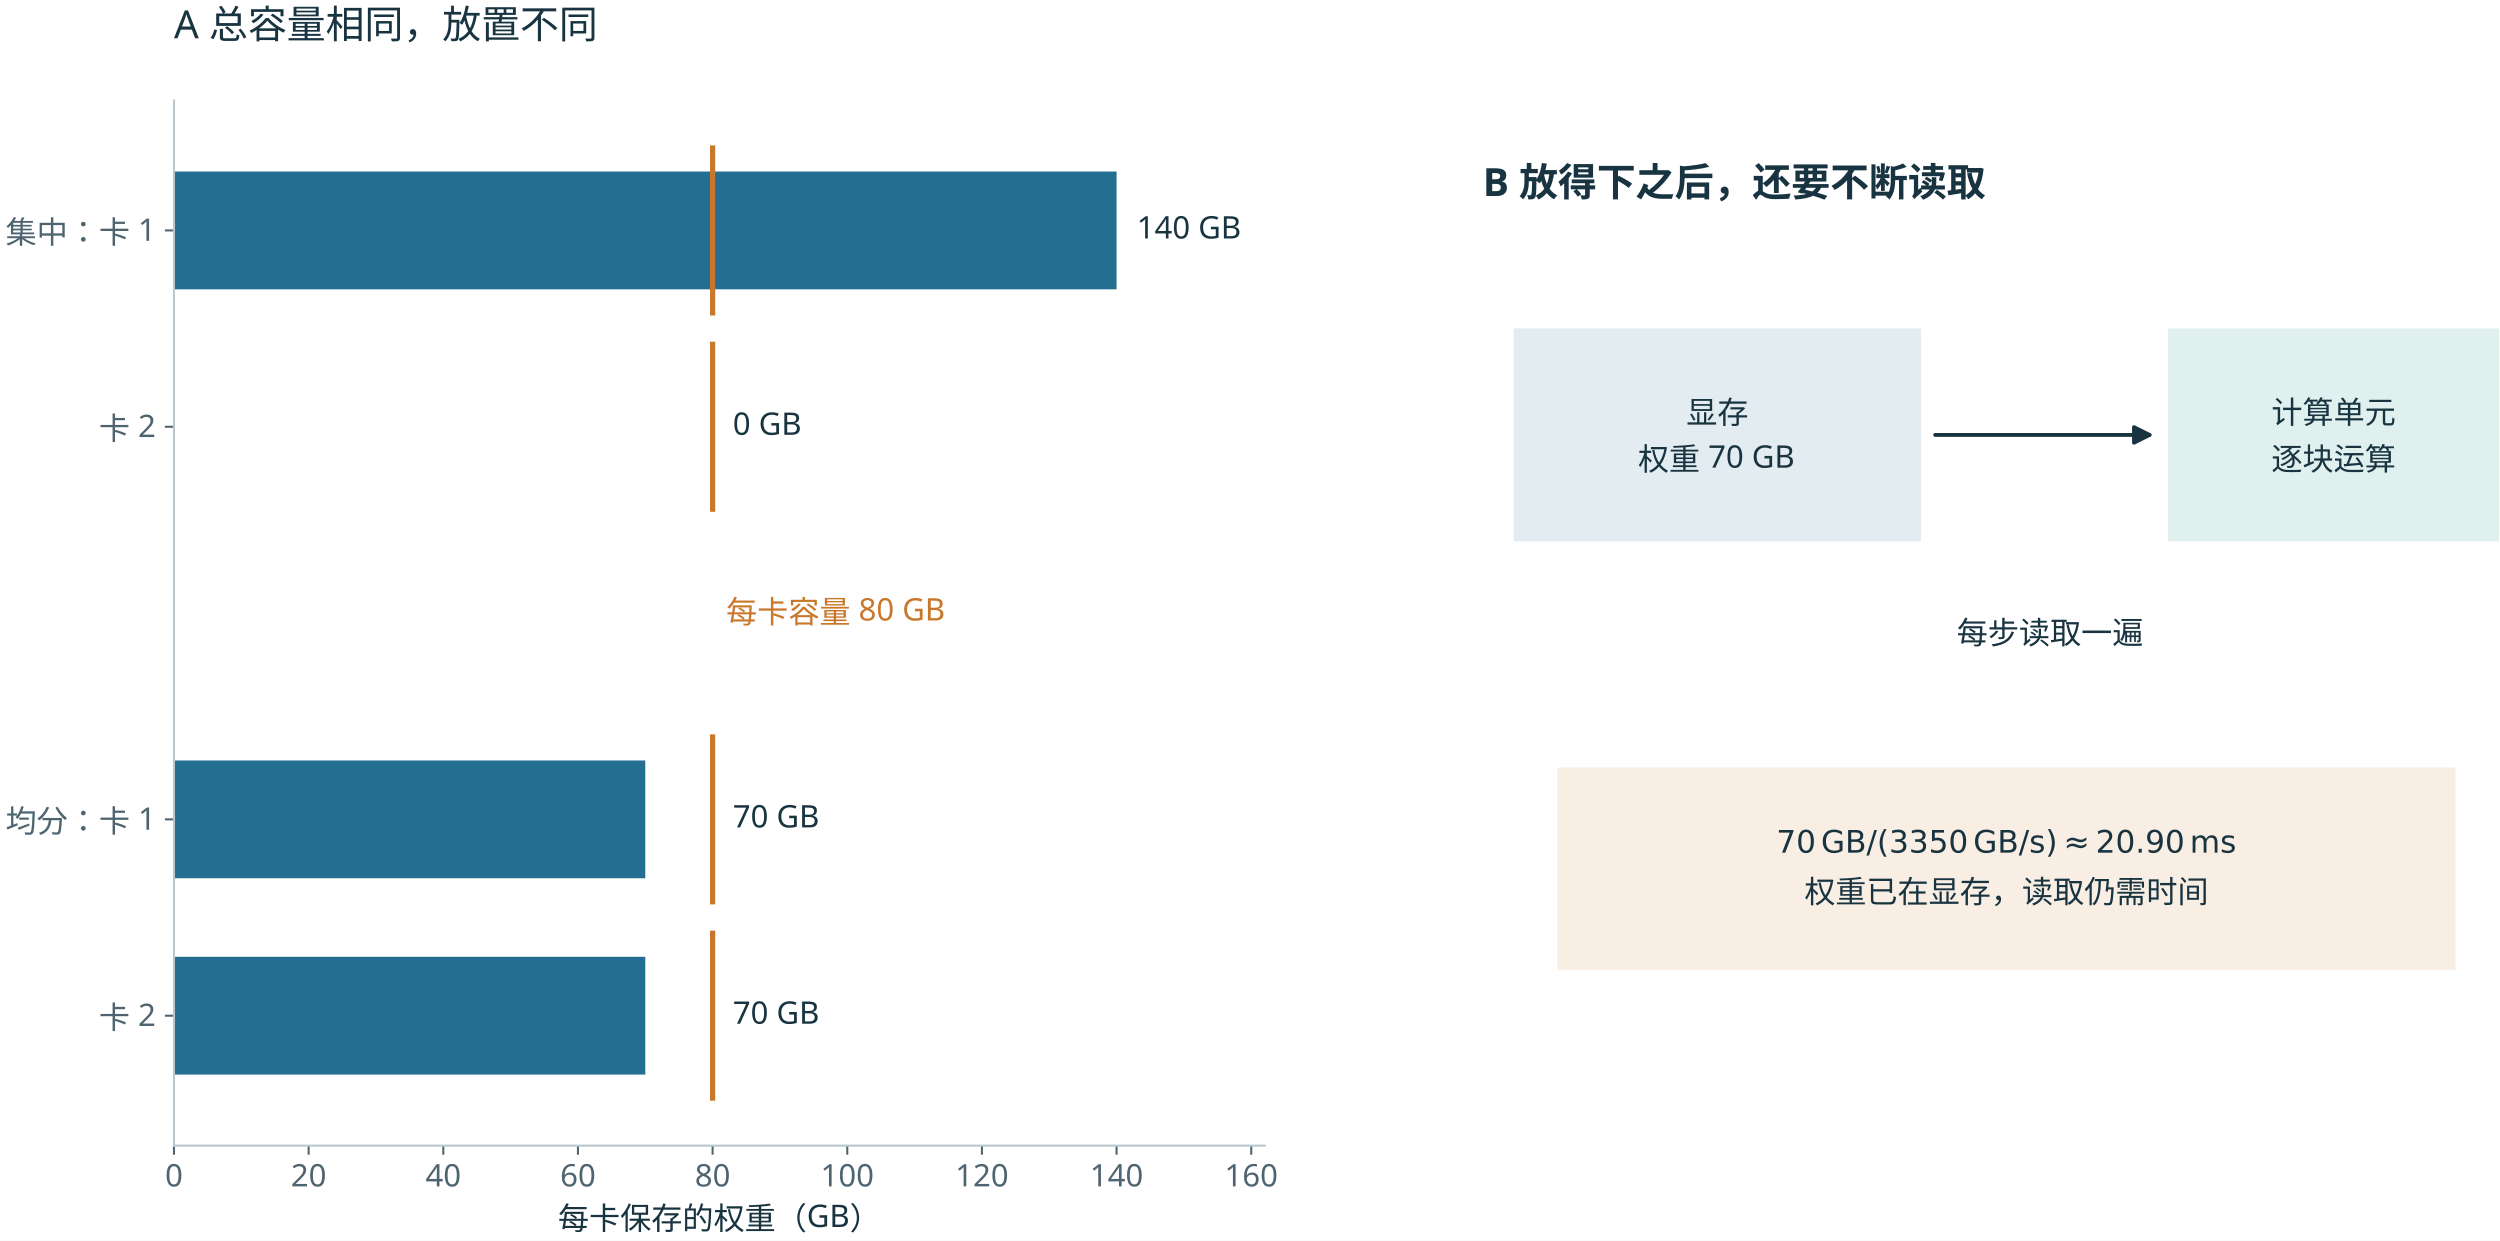
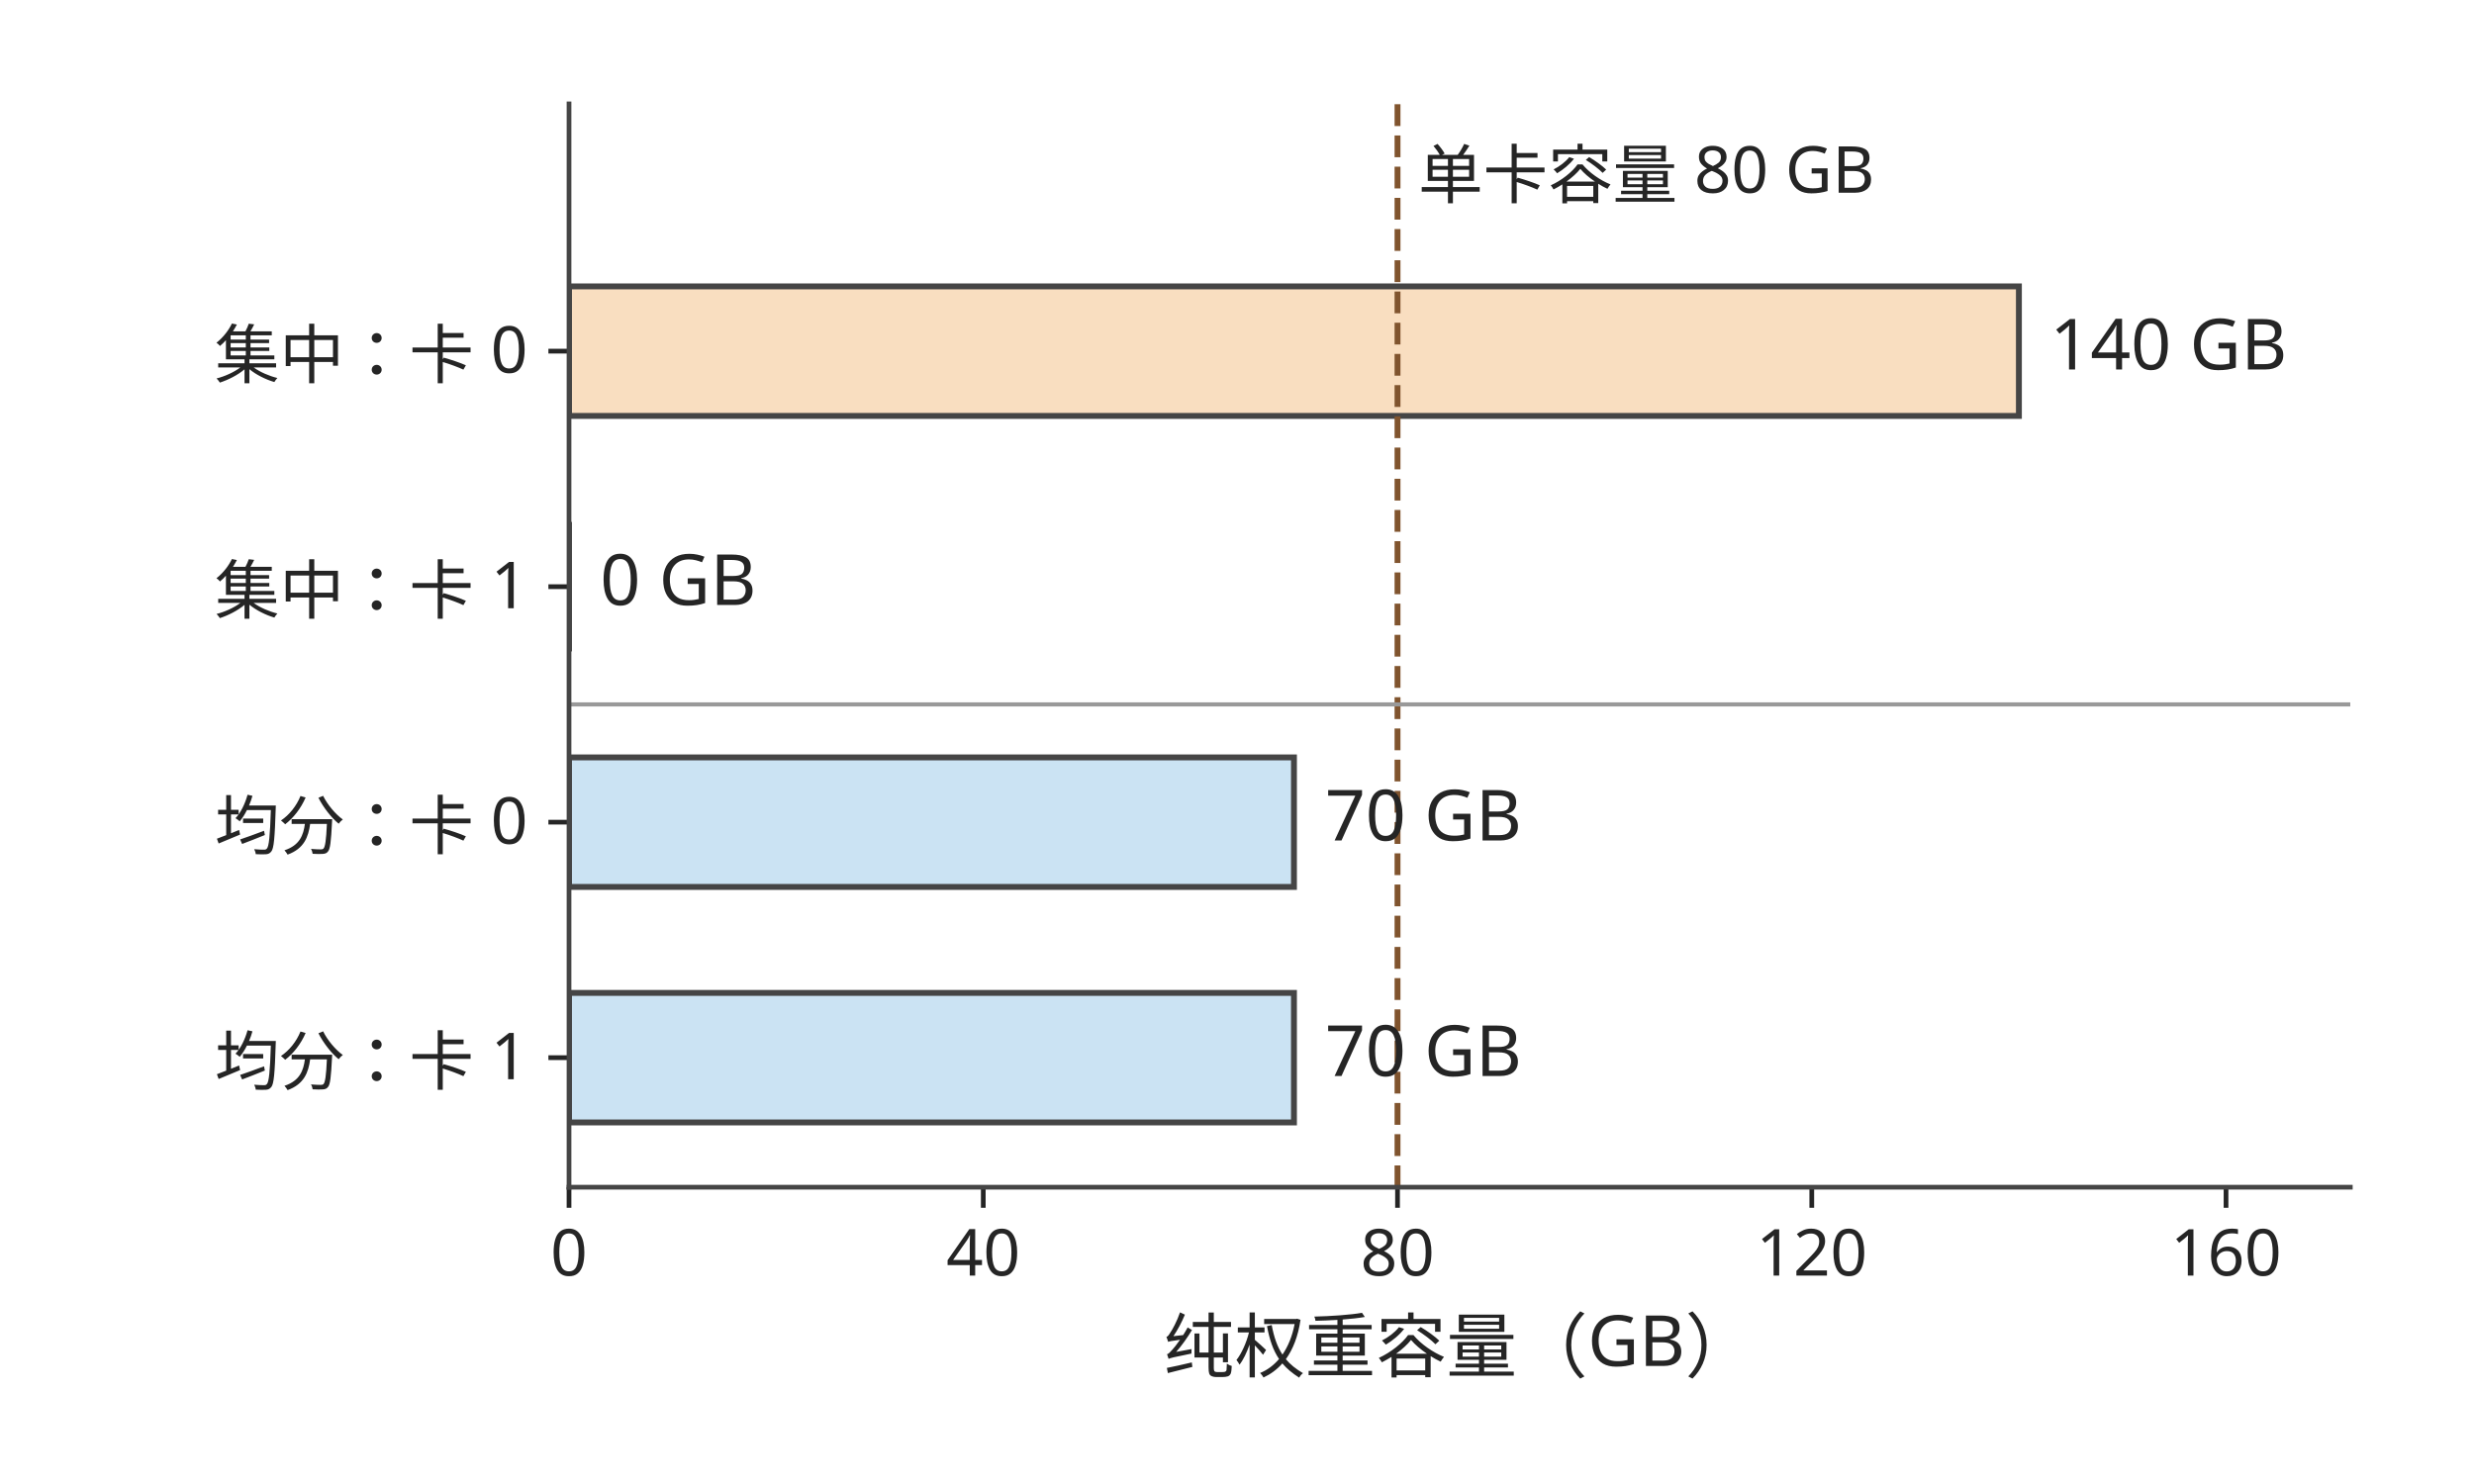
- <svg xmlns="http://www.w3.org/2000/svg" xmlns:xlink="http://www.w3.org/1999/xlink" width="964.441pt" height="478.615pt" viewBox="0 0 964.441 478.615" version="1.1">
+ <svg xmlns="http://www.w3.org/2000/svg" xmlns:xlink="http://www.w3.org/1999/xlink" width="420pt" height="252pt" viewBox="0 0 420 252" version="1.1">
  <defs>
    <style type="text/css">*{stroke-linejoin: round; stroke-linecap: butt}</style>
  </defs>
  <g id="figure_1">
    <g id="patch_1">
-       <path d="M 0 478.615  L 964.441 478.615  L 964.441 0  L 0 0  z " style="fill: #ffffff" />
+       <path d="M 0 252  L 420 252  L 420 0  L 0 0  z " style="fill: #ffffff" />
    </g>
    <g id="axes_1">
      <g id="patch_2">
-         <path d="M 67.12 441.96  L 487.891 441.96  L 487.891 38.76  L 67.12 38.76  z " style="fill: #ffffff" />
+         <path d="M 96.6 201.6  L 399 201.6  L 399 17.64  L 96.6 17.64  z " style="fill: #ffffff" />
      </g>
      <g id="patch_3">
-         <path d="M 67.12 111.615  L 430.749 111.615  L 430.749 66.175  L 67.12 66.175  z " clip-path="url(#p692b036552)" style="fill: #246f91" />
+         <path d="M 96.6 70.628  L 342.74 70.628  L 342.74 48.633  L 96.6 48.633  z " clip-path="url(#p1c0d63c6a6)" style="fill: #f9dec0; stroke: #454545; stroke-linejoin: miter" />
      </g>
      <g id="patch_4">
-         <path d="M 67.12 187.347  L 67.12 187.347  L 67.12 141.908  L 67.12 141.908  z " clip-path="url(#p692b036552)" style="fill: #246f91" />
+         <path d="M 96.6 110.62  L 96.6 110.62  L 96.6 88.625  L 96.6 88.625  z " clip-path="url(#p1c0d63c6a6)" style="fill: #f9dec0; stroke: #454545; stroke-linejoin: miter" />
      </g>
      <g id="patch_5">
-         <path d="M 67.12 338.812  L 248.934 338.812  L 248.934 293.373  L 67.12 293.373  z " clip-path="url(#p692b036552)" style="fill: #246f91" />
+         <path d="M 96.6 150.611  L 219.67 150.611  L 219.67 128.616  L 96.6 128.616  z " clip-path="url(#p1c0d63c6a6)" style="fill: #cbe3f3; stroke: #454545; stroke-linejoin: miter" />
      </g>
      <g id="patch_6">
-         <path d="M 67.12 414.545  L 248.934 414.545  L 248.934 369.105  L 67.12 369.105  z " clip-path="url(#p692b036552)" style="fill: #246f91" />
+         <path d="M 96.6 190.602  L 219.67 190.602  L 219.67 168.607  L 96.6 168.607  z " clip-path="url(#p1c0d63c6a6)" style="fill: #cbe3f3; stroke: #454545; stroke-linejoin: miter" />
      </g>
      <g id="matplotlib.axis_1">
        <g id="xtick_1">
          <g id="line2d_1">
            <defs>
-               <path id="mb6c8fe6393" d="M 0 0  L 0 3.5  " style="stroke: #4e6571; stroke-width: 0.8" />
+               <path id="m75c742939d" d="M 0 0  L 0 3.5  " style="stroke: #252525; stroke-width: 0.8" />
            </defs>
            <g>
-               <use xlink:href="#mb6c8fe6393" x="67.12" y="441.96" style="fill: #4e6571; stroke: #4e6571; stroke-width: 0.8" />
+               <use xlink:href="#m75c742939d" x="96.6" y="201.6" style="fill: #252525; stroke: #252525; stroke-width: 0.8" />
            </g>
          </g>
          <g id="text_1">
-             <text style="font-size: 12px; font-family: 'Arial Unicode MS'; text-anchor: middle; fill: #4e6571" x="67.12" y="457.696" transform="rotate(-0 67.12 457.6963)">0</text>
+             <text style="font-size: 11px; font-family: 'Arial Unicode MS'; text-anchor: middle; fill: #252525" x="96.6" y="216.608" transform="rotate(-0 96.6 216.6083)">0</text>
          </g>
        </g>
        <g id="xtick_2">
          <g id="line2d_2">
            <g>
-               <use xlink:href="#mb6c8fe6393" x="119.067" y="441.96" style="fill: #4e6571; stroke: #4e6571; stroke-width: 0.8" />
+               <use xlink:href="#m75c742939d" x="166.926" y="201.6" style="fill: #252525; stroke: #252525; stroke-width: 0.8" />
            </g>
          </g>
          <g id="text_2">
-             <text style="font-size: 12px; font-family: 'Arial Unicode MS'; text-anchor: middle; fill: #4e6571" x="119.067" y="457.696" transform="rotate(-0 119.067 457.6963)">20</text>
+             <text style="font-size: 11px; font-family: 'Arial Unicode MS'; text-anchor: middle; fill: #252525" x="166.926" y="216.608" transform="rotate(-0 166.9256 216.6083)">40</text>
          </g>
        </g>
        <g id="xtick_3">
          <g id="line2d_3">
            <g>
-               <use xlink:href="#mb6c8fe6393" x="171.014" y="441.96" style="fill: #4e6571; stroke: #4e6571; stroke-width: 0.8" />
+               <use xlink:href="#m75c742939d" x="237.251" y="201.6" style="fill: #252525; stroke: #252525; stroke-width: 0.8" />
            </g>
          </g>
          <g id="text_3">
-             <text style="font-size: 12px; font-family: 'Arial Unicode MS'; text-anchor: middle; fill: #4e6571" x="171.014" y="457.696" transform="rotate(-0 171.014 457.6963)">40</text>
+             <text style="font-size: 11px; font-family: 'Arial Unicode MS'; text-anchor: middle; fill: #252525" x="237.251" y="216.608" transform="rotate(-0 237.2512 216.6083)">80</text>
          </g>
        </g>
        <g id="xtick_4">
          <g id="line2d_4">
            <g>
-               <use xlink:href="#mb6c8fe6393" x="222.961" y="441.96" style="fill: #4e6571; stroke: #4e6571; stroke-width: 0.8" />
+               <use xlink:href="#m75c742939d" x="307.577" y="201.6" style="fill: #252525; stroke: #252525; stroke-width: 0.8" />
            </g>
          </g>
          <g id="text_4">
-             <text style="font-size: 12px; font-family: 'Arial Unicode MS'; text-anchor: middle; fill: #4e6571" x="222.961" y="457.696" transform="rotate(-0 222.961 457.6963)">60</text>
+             <text style="font-size: 11px; font-family: 'Arial Unicode MS'; text-anchor: middle; fill: #252525" x="307.577" y="216.608" transform="rotate(-0 307.5767 216.6083)">120</text>
          </g>
        </g>
        <g id="xtick_5">
          <g id="line2d_5">
            <g>
-               <use xlink:href="#mb6c8fe6393" x="274.908" y="441.96" style="fill: #4e6571; stroke: #4e6571; stroke-width: 0.8" />
+               <use xlink:href="#m75c742939d" x="377.902" y="201.6" style="fill: #252525; stroke: #252525; stroke-width: 0.8" />
            </g>
          </g>
          <g id="text_5">
-             <text style="font-size: 12px; font-family: 'Arial Unicode MS'; text-anchor: middle; fill: #4e6571" x="274.908" y="457.696" transform="rotate(-0 274.908 457.6963)">80</text>
+             <text style="font-size: 11px; font-family: 'Arial Unicode MS'; text-anchor: middle; fill: #252525" x="377.902" y="216.608" transform="rotate(-0 377.9023 216.6083)">160</text>
          </g>
        </g>
-         <g id="xtick_6">
-           <g id="line2d_6">
-             <g>
-               <use xlink:href="#mb6c8fe6393" x="326.855" y="441.96" style="fill: #4e6571; stroke: #4e6571; stroke-width: 0.8" />
-             </g>
-           </g>
-           <g id="text_6">
-             <text style="font-size: 12px; font-family: 'Arial Unicode MS'; text-anchor: middle; fill: #4e6571" x="326.855" y="457.696" transform="rotate(-0 326.855 457.6963)">100</text>
-           </g>
-         </g>
-         <g id="xtick_7">
-           <g id="line2d_7">
-             <g>
-               <use xlink:href="#mb6c8fe6393" x="378.802" y="441.96" style="fill: #4e6571; stroke: #4e6571; stroke-width: 0.8" />
-             </g>
-           </g>
-           <g id="text_7">
-             <text style="font-size: 12px; font-family: 'Arial Unicode MS'; text-anchor: middle; fill: #4e6571" x="378.802" y="457.696" transform="rotate(-0 378.802 457.6963)">120</text>
-           </g>
-         </g>
-         <g id="xtick_8">
-           <g id="line2d_8">
-             <g>
-               <use xlink:href="#mb6c8fe6393" x="430.749" y="441.96" style="fill: #4e6571; stroke: #4e6571; stroke-width: 0.8" />
-             </g>
-           </g>
-           <g id="text_8">
-             <text style="font-size: 12px; font-family: 'Arial Unicode MS'; text-anchor: middle; fill: #4e6571" x="430.749" y="457.696" transform="rotate(-0 430.7489 457.6963)">140</text>
-           </g>
-         </g>
-         <g id="xtick_9">
-           <g id="line2d_9">
-             <g>
-               <use xlink:href="#mb6c8fe6393" x="482.696" y="441.96" style="fill: #4e6571; stroke: #4e6571; stroke-width: 0.8" />
-             </g>
-           </g>
-           <g id="text_9">
-             <text style="font-size: 12px; font-family: 'Arial Unicode MS'; text-anchor: middle; fill: #4e6571" x="482.696" y="457.696" transform="rotate(-0 482.6959 457.6963)">160</text>
-           </g>
-         </g>
-         <g id="text_10">
-           <text style="font-size: 12px; font-family: 'Arial Unicode MS'; text-anchor: middle; fill: #193441" x="277.505" y="474.33" transform="rotate(-0 277.5053 474.3296)">每卡保存的权重（GB）</text>
+         <g id="text_6">
+           <text style="font-size: 12px; font-family: 'Arial Unicode MS'; text-anchor: middle; fill: #252525" x="247.8" y="232.949" transform="rotate(-0 247.8 232.9491)">纯权重容量（GB）</text>
        </g>
      </g>
      <g id="matplotlib.axis_2">
        <g id="ytick_1">
-           <g id="line2d_10">
+           <g id="line2d_6">
            <defs>
-               <path id="md46de3a6ca" d="M 0 0  L -3.5 0  " style="stroke: #4e6571; stroke-width: 0.8" />
+               <path id="mc1dcdd9b47" d="M 0 0  L -3.5 0  " style="stroke: #252525; stroke-width: 0.8" />
            </defs>
            <g>
-               <use xlink:href="#md46de3a6ca" x="67.12" y="88.895" style="fill: #4e6571; stroke: #4e6571; stroke-width: 0.8" />
+               <use xlink:href="#mc1dcdd9b47" x="96.6" y="59.631" style="fill: #252525; stroke: #252525; stroke-width: 0.8" />
            </g>
          </g>
-           <g id="text_11">
-             <text style="font-size: 12px; font-family: 'Arial Unicode MS'; text-anchor: end; fill: #4e6571" x="60.12" y="93.881" transform="rotate(-0 60.12 93.8815)">集中：卡 1</text>
+           <g id="text_7">
+             <text style="font-size: 11px; font-family: 'Arial Unicode MS'; text-anchor: end; fill: #252525" x="89.6" y="64.202" transform="rotate(-0 89.6 64.20189)">集中：卡 0</text>
          </g>
        </g>
        <g id="ytick_2">
-           <g id="line2d_11">
+           <g id="line2d_7">
            <g>
-               <use xlink:href="#md46de3a6ca" x="67.12" y="164.627" style="fill: #4e6571; stroke: #4e6571; stroke-width: 0.8" />
+               <use xlink:href="#mc1dcdd9b47" x="96.6" y="99.622" style="fill: #252525; stroke: #252525; stroke-width: 0.8" />
            </g>
          </g>
-           <g id="text_12">
-             <text style="font-size: 12px; font-family: 'Arial Unicode MS'; text-anchor: end; fill: #4e6571" x="60.12" y="169.596" transform="rotate(-0 60.12 169.5962)">卡 2</text>
+           <g id="text_8">
+             <text style="font-size: 11px; font-family: 'Arial Unicode MS'; text-anchor: end; fill: #252525" x="89.6" y="104.193" transform="rotate(-0 89.6 104.1932)">集中：卡 1</text>
          </g>
        </g>
        <g id="ytick_3">
-           <g id="line2d_12">
+           <g id="line2d_8">
            <g>
-               <use xlink:href="#md46de3a6ca" x="67.12" y="316.093" style="fill: #4e6571; stroke: #4e6571; stroke-width: 0.8" />
+               <use xlink:href="#mc1dcdd9b47" x="96.6" y="139.613" style="fill: #252525; stroke: #252525; stroke-width: 0.8" />
            </g>
          </g>
-           <g id="text_13">
-             <text style="font-size: 12px; font-family: 'Arial Unicode MS'; text-anchor: end; fill: #4e6571" x="60.12" y="321.079" transform="rotate(-0 60.12 321.0791)">均分：卡 1</text>
+           <g id="text_9">
+             <text style="font-size: 11px; font-family: 'Arial Unicode MS'; text-anchor: end; fill: #252525" x="89.6" y="144.184" transform="rotate(-0 89.6 144.1845)">均分：卡 0</text>
          </g>
        </g>
        <g id="ytick_4">
-           <g id="line2d_13">
+           <g id="line2d_9">
            <g>
-               <use xlink:href="#md46de3a6ca" x="67.12" y="391.825" style="fill: #4e6571; stroke: #4e6571; stroke-width: 0.8" />
+               <use xlink:href="#mc1dcdd9b47" x="96.6" y="179.605" style="fill: #252525; stroke: #252525; stroke-width: 0.8" />
            </g>
          </g>
-           <g id="text_14">
-             <text style="font-size: 12px; font-family: 'Arial Unicode MS'; text-anchor: end; fill: #4e6571" x="60.12" y="396.794" transform="rotate(-0 60.12 396.7938)">卡 2</text>
+           <g id="text_10">
+             <text style="font-size: 11px; font-family: 'Arial Unicode MS'; text-anchor: end; fill: #252525" x="89.6" y="184.176" transform="rotate(-0 89.6 184.1758)">均分：卡 1</text>
          </g>
        </g>
      </g>
-       <g id="line2d_14">
-         <path d="M 274.908 120.703  L 274.908 57.087  " clip-path="url(#p692b036552)" style="fill: none; stroke: #c9782b; stroke-width: 2; stroke-linecap: square" />
+       <g id="line2d_10">
+         <path d="M 237.251 201.6  L 237.251 17.64  " clip-path="url(#p1c0d63c6a6)" style="fill: none; stroke-dasharray: 3.7,1.6; stroke-dashoffset: 0; stroke: #80542e" />
      </g>
-       <g id="line2d_15">
-         <path d="M 274.908 196.435  L 274.908 132.82  " clip-path="url(#p692b036552)" style="fill: none; stroke: #c9782b; stroke-width: 2; stroke-linecap: square" />
-       </g>
-       <g id="line2d_16">
-         <path d="M 274.908 347.9  L 274.908 284.285  " clip-path="url(#p692b036552)" style="fill: none; stroke: #c9782b; stroke-width: 2; stroke-linecap: square" />
-       </g>
-       <g id="line2d_17">
-         <path d="M 274.908 423.633  L 274.908 360.017  " clip-path="url(#p692b036552)" style="fill: none; stroke: #c9782b; stroke-width: 2; stroke-linecap: square" />
+       <g id="line2d_11">
+         <path d="M 96.6 119.618  L 399 119.618  " clip-path="url(#p1c0d63c6a6)" style="fill: none; stroke: #999999; stroke-width: 0.7; stroke-linecap: square" />
      </g>
      <g id="patch_7">
-         <path d="M 67.12 441.96  L 67.12 38.76  " style="fill: none; stroke: #bac6cd; stroke-width: 0.8; stroke-linejoin: miter; stroke-linecap: square" />
+         <path d="M 96.6 201.6  L 96.6 17.64  " style="fill: none; stroke: #454545; stroke-width: 0.8; stroke-linejoin: miter; stroke-linecap: square" />
      </g>
      <g id="patch_8">
-         <path d="M 67.12 441.96  L 487.891 441.96  " style="fill: none; stroke: #bac6cd; stroke-width: 0.8; stroke-linejoin: miter; stroke-linecap: square" />
+         <path d="M 96.6 201.6  L 399 201.6  " style="fill: none; stroke: #454545; stroke-width: 0.8; stroke-linejoin: miter; stroke-linecap: square" />
+       </g>
+       <g id="text_11">
+         <text style="font-size: 12px; font-family: 'Arial Unicode MS'; text-anchor: start; fill: #252525" x="348.014" y="62.739" transform="rotate(-0 348.014 62.73927)">140 GB</text>
+       </g>
+       <g id="text_12">
+         <text style="font-size: 12px; font-family: 'Arial Unicode MS'; text-anchor: start; fill: #252525" x="101.874" y="102.731" transform="rotate(-0 101.8744 102.7306)">0 GB</text>
+       </g>
+       <g id="text_13">
+         <text style="font-size: 12px; font-family: 'Arial Unicode MS'; text-anchor: start; fill: #252525" x="224.944" y="142.722" transform="rotate(-0 224.9442 142.7219)">70 GB</text>
+       </g>
+       <g id="text_14">
+         <text style="font-size: 12px; font-family: 'Arial Unicode MS'; text-anchor: start; fill: #252525" x="224.944" y="182.713" transform="rotate(-0 224.9442 182.7132)">70 GB</text>
      </g>
      <g id="text_15">
-         <text style="font-size: 12px; font-family: 'Arial Unicode MS'; text-anchor: start; fill: #193441" x="438.541" y="92.003" transform="rotate(-0 438.541 92.00334)">140 GB</text>
-       </g>
-       <g id="text_16">
-         <text style="font-size: 12px; font-family: 'Arial Unicode MS'; text-anchor: start; fill: #193441" x="282.7" y="167.736" transform="rotate(-0 282.7 167.7359)">0 GB</text>
-       </g>
-       <g id="text_17">
-         <text style="font-size: 12px; font-family: 'Arial Unicode MS'; text-anchor: start; fill: #193441" x="282.7" y="319.201" transform="rotate(-0 282.7 319.2009)">70 GB</text>
-       </g>
-       <g id="text_18">
-         <text style="font-size: 12px; font-family: 'Arial Unicode MS'; text-anchor: start; fill: #193441" x="282.7" y="394.933" transform="rotate(-0 282.7 394.9335)">70 GB</text>
-       </g>
-       <g id="text_19">
-         <text style="font-size: 12px; font-family: 'Arial Unicode MS'; text-anchor: start; fill: #c9782b" x="280.103" y="240.36" transform="rotate(-0 280.1027 240.36)">每卡容量 80 GB</text>
-       </g>
-       <g id="text_20">
-         <text style="font-size: 15px; font-family: 'Arial Unicode MS'; text-anchor: start; fill: #193441" x="67.12" y="14.76" transform="rotate(-0 67.12 14.76)">A  总容量相同，放置不同</text>
-       </g>
-     </g>
-     <g id="axes_2">
-       <g id="patch_9">
-         <path d="M 584.668 208.104  L 740.353 208.104  L 740.353 127.464  L 584.668 127.464  z " clip-path="url(#p8adb0591a4)" style="fill: #246f91; opacity: 0.13; stroke: #246f91; stroke-width: 1.5; stroke-linejoin: miter" />
-       </g>
-       <g id="patch_10">
-         <path d="M 837.13 208.104  L 963.361 208.104  L 963.361 127.464  L 837.13 127.464  z " clip-path="url(#p8adb0591a4)" style="fill: #138b83; opacity: 0.13; stroke: #138b83; stroke-width: 1.5; stroke-linejoin: miter" />
-       </g>
-       <g id="patch_11">
-         <path d="M 746.559 167.784  Q 788.741 167.784 829.245 167.784  " clip-path="url(#p8adb0591a4)" style="fill: none; stroke: #193441; stroke-width: 1.5; stroke-linecap: round" />
-         <path d="M 823.245 164.784  L 829.245 167.784  L 823.245 170.784  z " clip-path="url(#p8adb0591a4)" style="fill: #193441; stroke: #193441; stroke-width: 1.5; stroke-linecap: round" />
-       </g>
-       <g id="patch_12">
-         <path d="M 601.499 373.416  L 946.531 373.416  L 946.531 296.808  L 601.499 296.808  z " clip-path="url(#p8adb0591a4)" style="fill: #c9782b; opacity: 0.13; stroke: #c9782b; stroke-width: 1.5; stroke-linejoin: miter" />
-       </g>
-       <g id="text_21">
-         <text style="font-weight: 700; font-size: 15px; font-family: 'Arial Unicode MS'; text-anchor: start; fill: #193441" x="572.045" y="75.615" transform="rotate(-0 572.0448 75.61528)">B  放得下之后，还要不断读取</text>
-       </g>
-       <g id="text_22">
-         <text style="font-size: 12px; font-family: 'Arial Unicode MS'; fill: #193441" transform="translate(650.5105 163.3993)">显存</text>
-         <text style="font-size: 12px; font-family: 'Arial Unicode MS'; fill: #193441" transform="translate(631.8345 181.4143)">权重 70 GB</text>
-       </g>
-       <g id="text_23">
-         <text style="font-size: 12px; font-family: 'Arial Unicode MS'; fill: #193441" transform="translate(876.2459 163.3731)">计算单元</text>
-         <text style="font-size: 12px; font-family: 'Arial Unicode MS'; fill: #193441" transform="translate(876.2459 181.3824)">逐块运算</text>
-       </g>
-       <g id="text_24">
-         <text style="font-size: 12px; font-family: 'Arial Unicode MS'; text-anchor: middle; fill: #193441" x="790.846" y="248.424" transform="rotate(-0 790.8455 248.424)">每步读取一遍</text>
-       </g>
-       <g id="text_25">
-         <g style="fill: #193441" transform="translate(685.2747 329.8273)">
-           <text>
-             <tspan x="0" y="-0.891" style="font-size: 12px; font-family: 'DejaVu Sans'; fill: #193441">7</tspan>
-             <tspan x="7.635" y="-0.891" style="font-size: 12px; font-family: 'DejaVu Sans'; fill: #193441">0</tspan>
-             <tspan x="17.218" y="-0.891" style="font-size: 12px; font-family: 'DejaVu Sans'; fill: #193441">G</tspan>
-             <tspan x="26.517" y="-0.891" style="font-size: 12px; font-family: 'DejaVu Sans'; fill: #193441">B</tspan>
-             <tspan x="34.749" y="-0.891" style="font-size: 12px; font-family: 'DejaVu Sans'; fill: #193441">/</tspan>
-             <tspan x="38.792" y="-0.891" style="font-size: 12px; font-family: 'DejaVu Sans'; fill: #193441">(</tspan>
-             <tspan x="43.474" y="-0.891" style="font-size: 12px; font-family: 'DejaVu Sans'; fill: #193441">3</tspan>
-             <tspan x="51.108" y="-0.891" style="font-size: 12px; font-family: 'DejaVu Sans'; fill: #193441">3</tspan>
-             <tspan x="58.743" y="-0.891" style="font-size: 12px; font-family: 'DejaVu Sans'; fill: #193441">5</tspan>
-             <tspan x="66.378" y="-0.891" style="font-size: 12px; font-family: 'DejaVu Sans'; fill: #193441">0</tspan>
-             <tspan x="75.961" y="-0.891" style="font-size: 12px; font-family: 'DejaVu Sans'; fill: #193441">G</tspan>
-             <tspan x="85.26" y="-0.891" style="font-size: 12px; font-family: 'DejaVu Sans'; fill: #193441">B</tspan>
-             <tspan x="93.492" y="-0.891" style="font-size: 12px; font-family: 'DejaVu Sans'; fill: #193441">/</tspan>
-             <tspan x="97.535" y="-0.891" style="font-size: 12px; font-family: 'DejaVu Sans'; fill: #193441">s</tspan>
-             <tspan x="103.787" y="-0.891" style="font-size: 12px; font-family: 'DejaVu Sans'; fill: #193441">)</tspan>
-             <tspan x="110.807" y="-0.891" style="font-size: 12px; font-family: 'DejaVu Sans'; fill: #193441">≈</tspan>
-             <tspan x="123.199" y="-0.891" style="font-size: 12px; font-family: 'DejaVu Sans'; fill: #193441">2</tspan>
-             <tspan x="130.834" y="-0.891" style="font-size: 12px; font-family: 'DejaVu Sans'; fill: #193441">0</tspan>
-             <tspan x="138.469" y="-0.891" style="font-size: 12px; font-family: 'DejaVu Sans'; fill: #193441">.</tspan>
-             <tspan x="142.283" y="-0.891" style="font-size: 12px; font-family: 'DejaVu Sans'; fill: #193441">9</tspan>
-             <tspan x="149.918" y="-0.891" style="font-size: 12px; font-family: 'DejaVu Sans'; fill: #193441">0</tspan>
-             <tspan x="159.501" y="-0.891" style="font-size: 12px; font-family: 'DejaVu Sans'; fill: #193441">m</tspan>
-             <tspan x="171.191" y="-0.891" style="font-size: 12px; font-family: 'DejaVu Sans'; fill: #193441">s</tspan>
-           </text>
-         </g>
-         <text style="font-size: 12px; font-family: 'Arial Unicode MS'; fill: #193441" transform="translate(696.0147 348.3036)">权重已在显存，读取仍需时间</text>
+         <text style="font-size: 11px; font-family: 'Arial Unicode MS'; text-anchor: start; fill: #252525" x="240.767" y="33.637" transform="rotate(-0 240.7674 33.63652)">单卡容量 80 GB</text>
      </g>
    </g>
  </g>
  <defs>
-     <clipPath id="p692b036552">
-       <rect x="67.12" y="38.76" width="420.771" height="403.2" />
-     </clipPath>
-     <clipPath id="p8adb0591a4">
-       <rect x="563.629" y="38.76" width="420.771" height="403.2" />
+     <clipPath id="p1c0d63c6a6">
+       <rect x="96.6" y="17.64" width="302.4" height="183.96" />
    </clipPath>
  </defs>
</svg>
